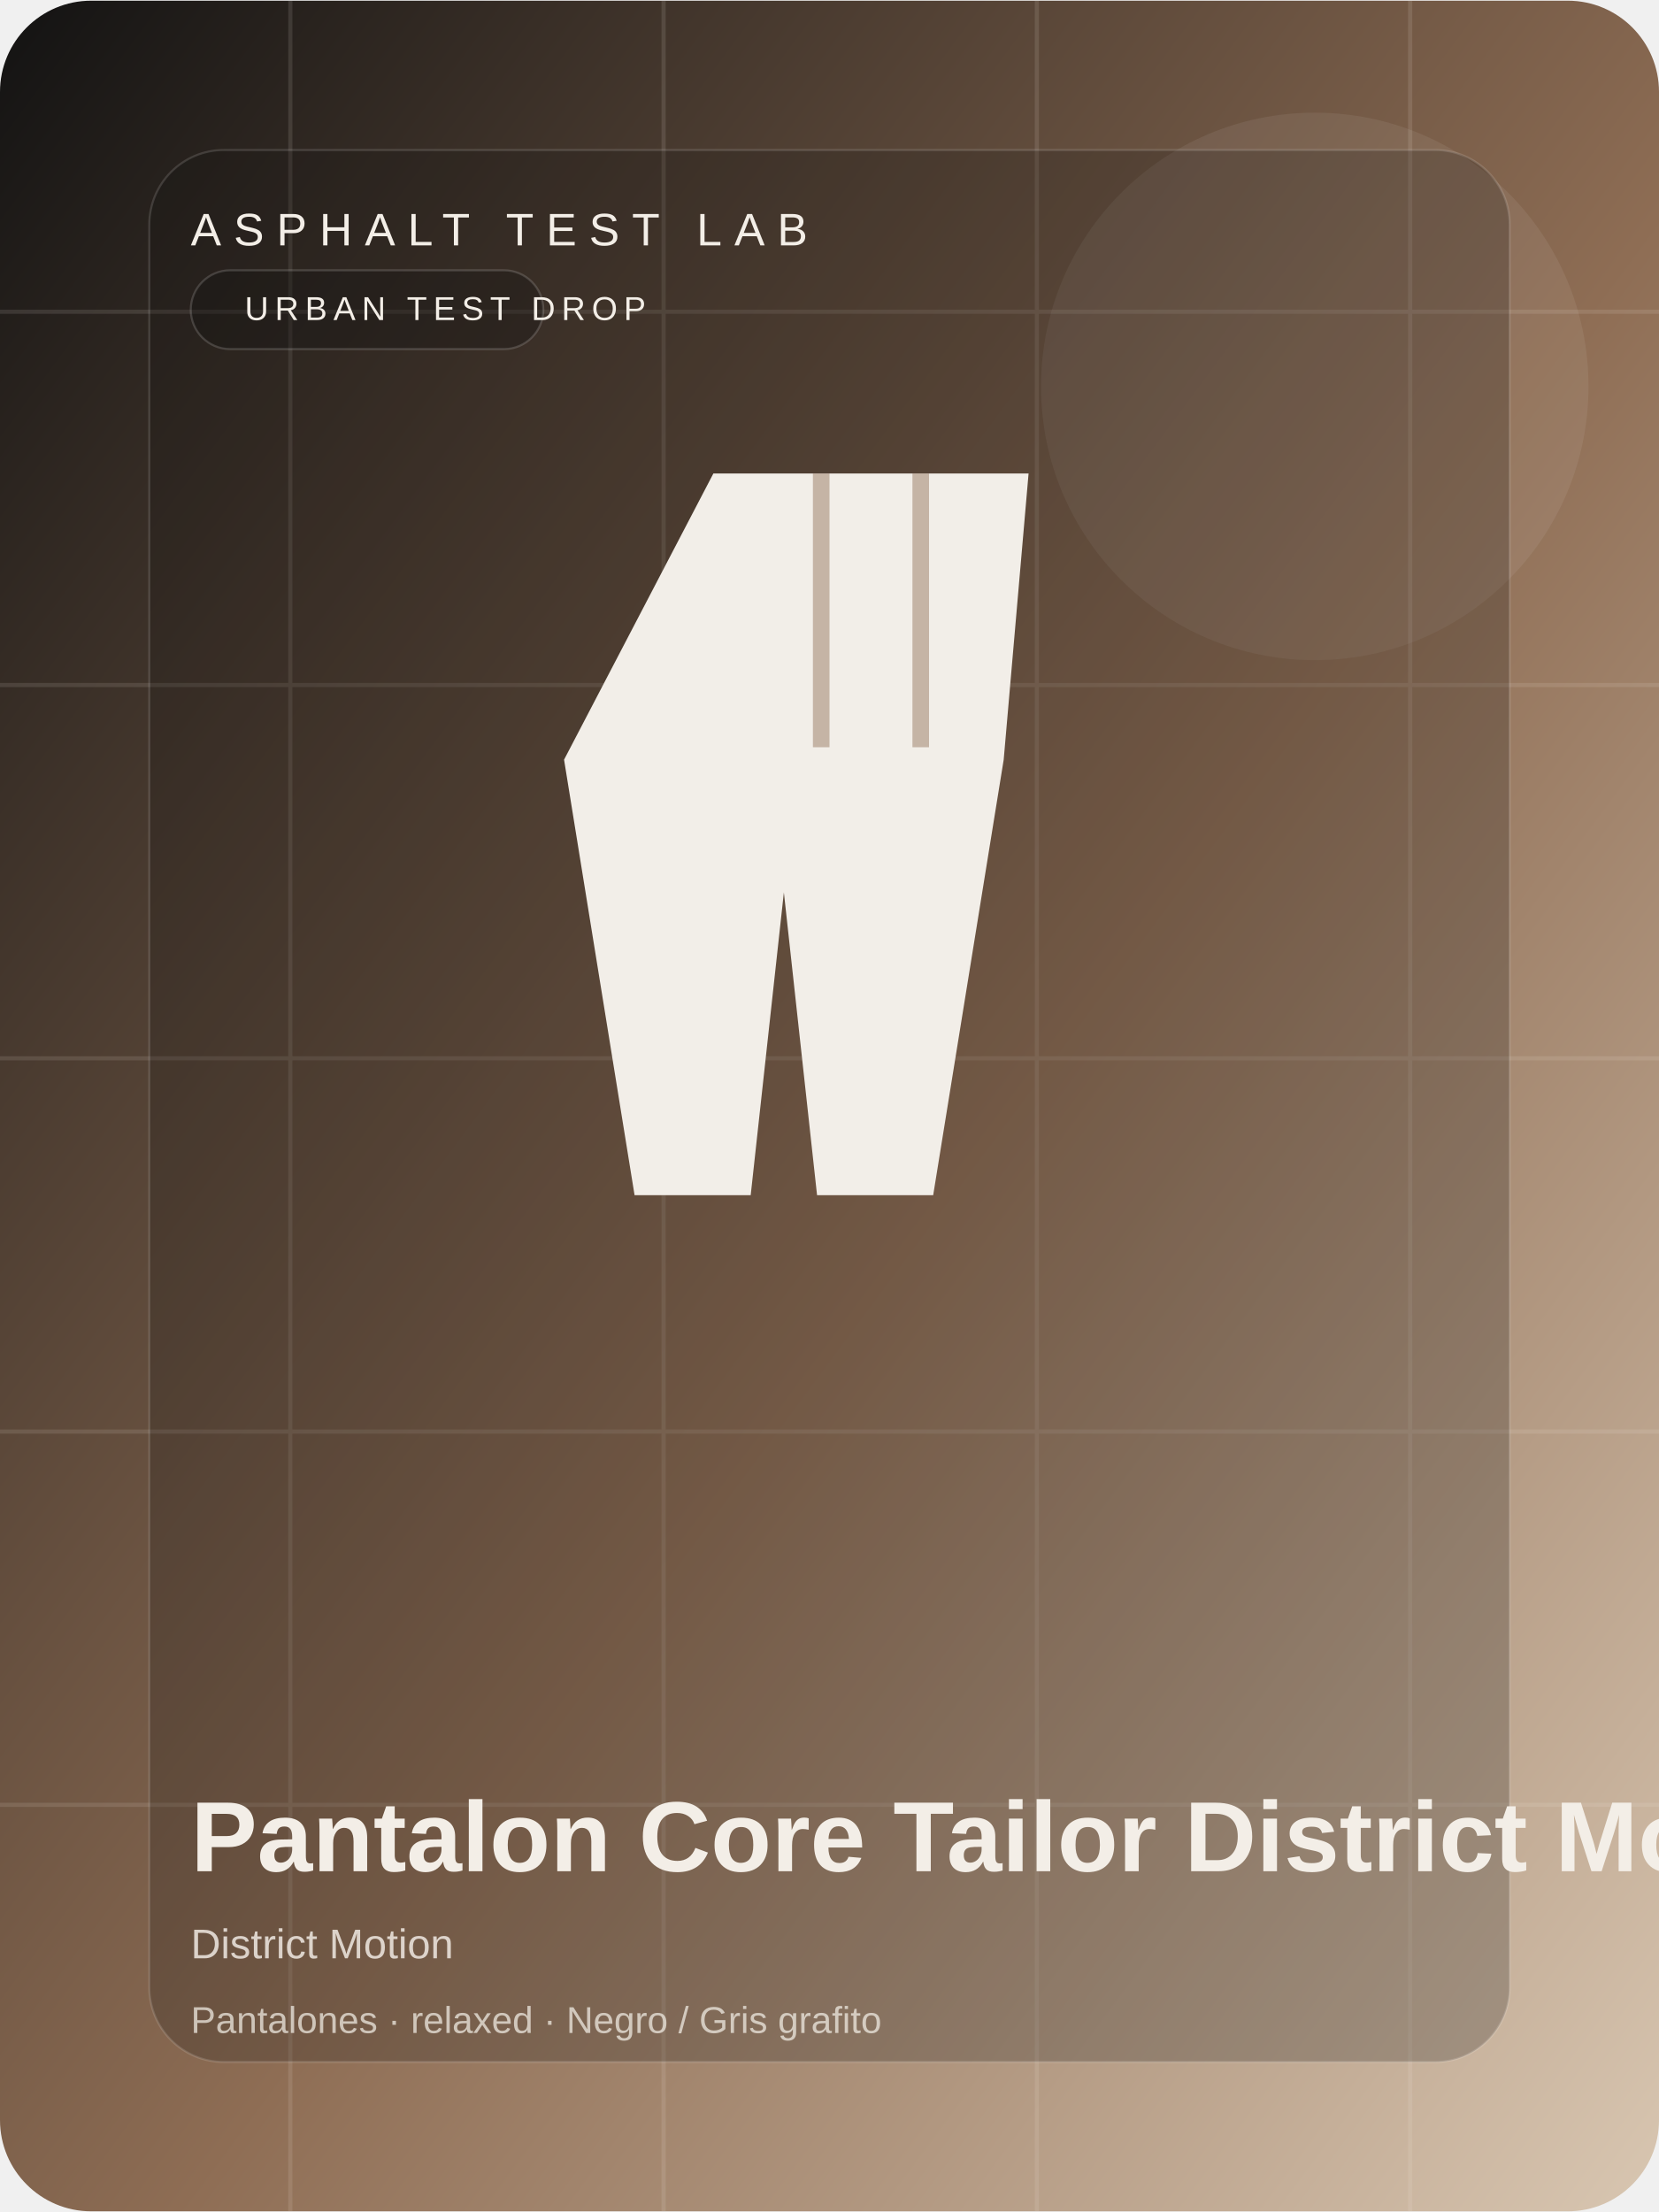
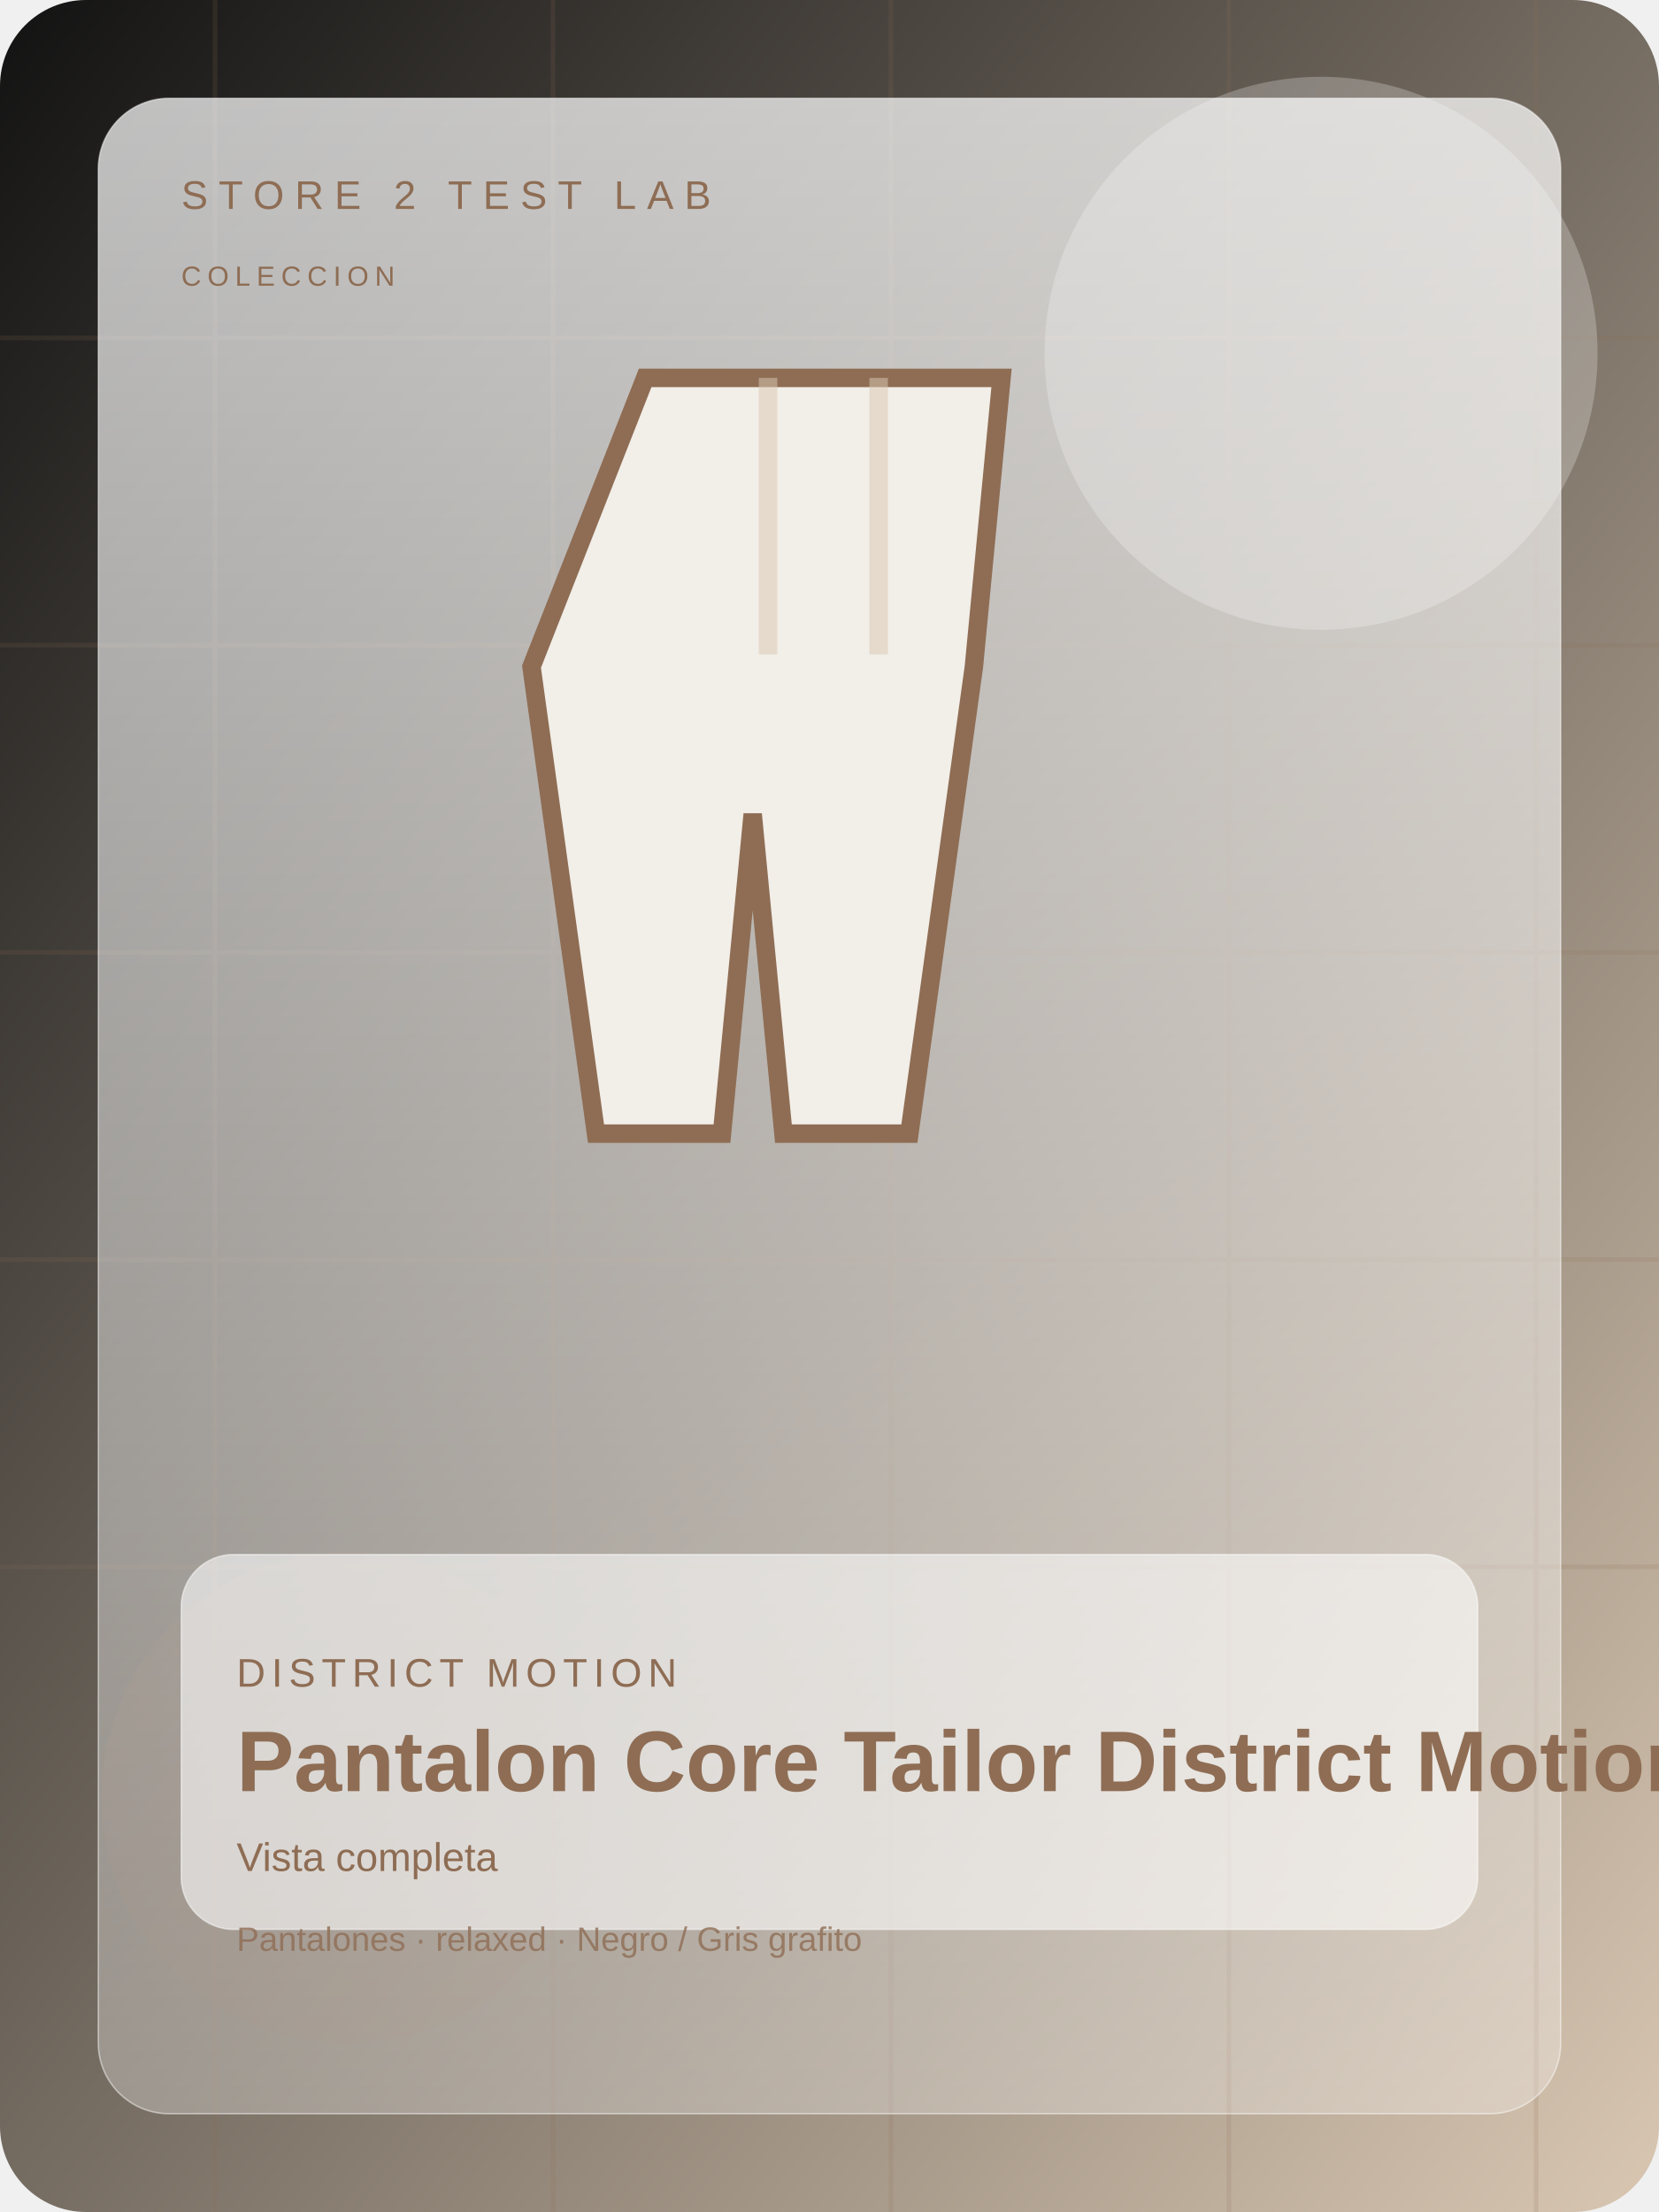
- <svg xmlns="http://www.w3.org/2000/svg" width="1200" height="1600" viewBox="0 0 800 1066" fill="none">
+ <svg xmlns="http://www.w3.org/2000/svg" width="1200" height="1600" viewBox="0 0 1080 1440" fill="none">
  <defs>
    <linearGradient id="bg" x1="0" y1="0" x2="1" y2="1">
      <stop offset="0%" stop-color="#121212" />
-       <stop offset="55%" stop-color="#8e6d54" />
      <stop offset="100%" stop-color="#d9c7b2" />
    </linearGradient>
    <linearGradient id="panel" x1="0" y1="0" x2="0" y2="1">
-       <stop offset="0%" stop-color="rgba(255,255,255,0.14)" />
-       <stop offset="100%" stop-color="rgba(255,255,255,0.02)" />
+       <stop offset="0%" stop-color="rgba(255,255,255,0.72)" />
+       <stop offset="100%" stop-color="rgba(255,255,255,0.28)" />
    </linearGradient>
  </defs>
-   <rect width="800" height="1066" rx="44" fill="url(#bg)" />
-   <g opacity="0.12" stroke="#f3eee7" stroke-width="2">
-     <path d="M0 150h800" />
-     <path d="M0 330h800" />
-     <path d="M0 510h800" />
-     <path d="M0 690h800" />
-     <path d="M0 870h800" />
-     <path d="M140 0v1066" />
-     <path d="M320 0v1066" />
-     <path d="M500 0v1066" />
-     <path d="M680 0v1066" />
+   <rect width="1080" height="1440" rx="56" fill="url(#bg)" />
+   <g opacity="0.16" stroke="#8e6d54" stroke-width="3">
+     <path d="M0 220h1080" />
+     <path d="M0 420h1080" />
+     <path d="M0 620h1080" />
+     <path d="M0 820h1080" />
+     <path d="M0 1020h1080" />
+     <path d="M140 0v1440" />
+     <path d="M360 0v1440" />
+     <path d="M580 0v1440" />
+     <path d="M800 0v1440" />
+     <path d="M1000 0v1440" />
  </g>
-   <circle cx="634" cy="186" r="132" fill="#ffffff" opacity="0.07" />
-   <rect x="72" y="72" width="656" height="922" rx="36" fill="#0f0f0f" fill-opacity="0.22" stroke="rgba(255,255,255,0.14)" />
-   <text x="92" y="118" fill="#f3eee7" font-size="22" font-family="Arial, sans-serif" letter-spacing="6">ASPHALT TEST LAB</text>
-   <text x="92" y="902" fill="#f3eee7" font-size="48" font-weight="700" font-family="Arial, sans-serif">Pantalon Core Tailor District Motion</text>
-   <text x="92" y="944" fill="rgba(243,238,231,0.82)" font-size="20" font-family="Arial, sans-serif">District Motion</text>
-   <text x="92" y="980" fill="rgba(243,238,231,0.72)" font-size="18" font-family="Arial, sans-serif">Pantalones · relaxed · Negro / Gris grafito</text>
-   <g transform="translate(0 80)">
-     <path d="M344 148h152l-12 138-34 210h-56l-16-146-16 146h-56l-34-210z" fill="#f2eee8" />
-     <path d="M396 148v132m48-132v132" stroke="#8e6d54" stroke-width="8" opacity="0.45" />
+   <circle cx="860" cy="230" r="180" fill="#ffffff" opacity="0.24" />
+   <circle cx="226" cy="1170" r="160" fill="#8e6d54" opacity="0.15" />
+   <rect x="64" y="64" width="952" height="1312" rx="46" fill="url(#panel)" stroke="rgba(255,255,255,0.46)" />
+   <text x="118" y="136" fill="#8e6d54" font-size="26" font-family="Arial, sans-serif" letter-spacing="7">STORE 2 TEST LAB</text>
+   <text x="118" y="186" fill="#8e6d54" font-size="18" font-family="Arial, sans-serif" letter-spacing="4">COLECCION</text>
+   <g transform="translate(0 28)">
+     <path d="M420 218h232l-18 188-42 304h-82l-20-208-20 208h-82l-42-304z" fill="#f2eee8" stroke="#8e6d54" stroke-width="12" />
+     <path d="M500 218v180m72-180v180" stroke="#d9c7b2" stroke-width="12" opacity="0.52" />
  </g>
-   <rect x="92" y="130" width="170" height="38" rx="19" fill="#111111" fill-opacity="0.32" stroke="rgba(255,255,255,0.16)" />
-   <text x="118" y="154" fill="#f3eee7" font-size="16" font-family="Arial, sans-serif" letter-spacing="3">URBAN TEST DROP</text>
+   <rect x="118" y="1012" width="844" height="244" rx="34" fill="rgba(255,255,255,0.58)" stroke="rgba(255,255,255,0.48)" />
+   <text x="154" y="1098" fill="#8e6d54" font-size="26" font-family="Arial, sans-serif" letter-spacing="4">DISTRICT MOTION</text>
+   <text x="154" y="1166" fill="#8e6d54" font-size="56" font-weight="700" font-family="Arial, sans-serif">Pantalon Core Tailor District Motion</text>
+   <text x="154" y="1218" fill="#8e6d54" font-size="26" font-family="Arial, sans-serif">Vista completa</text>
+   <text x="154" y="1270" fill="#8e6d54" font-size="22" font-family="Arial, sans-serif" opacity="0.8">Pantalones · relaxed · Negro / Gris grafito</text>
</svg>
